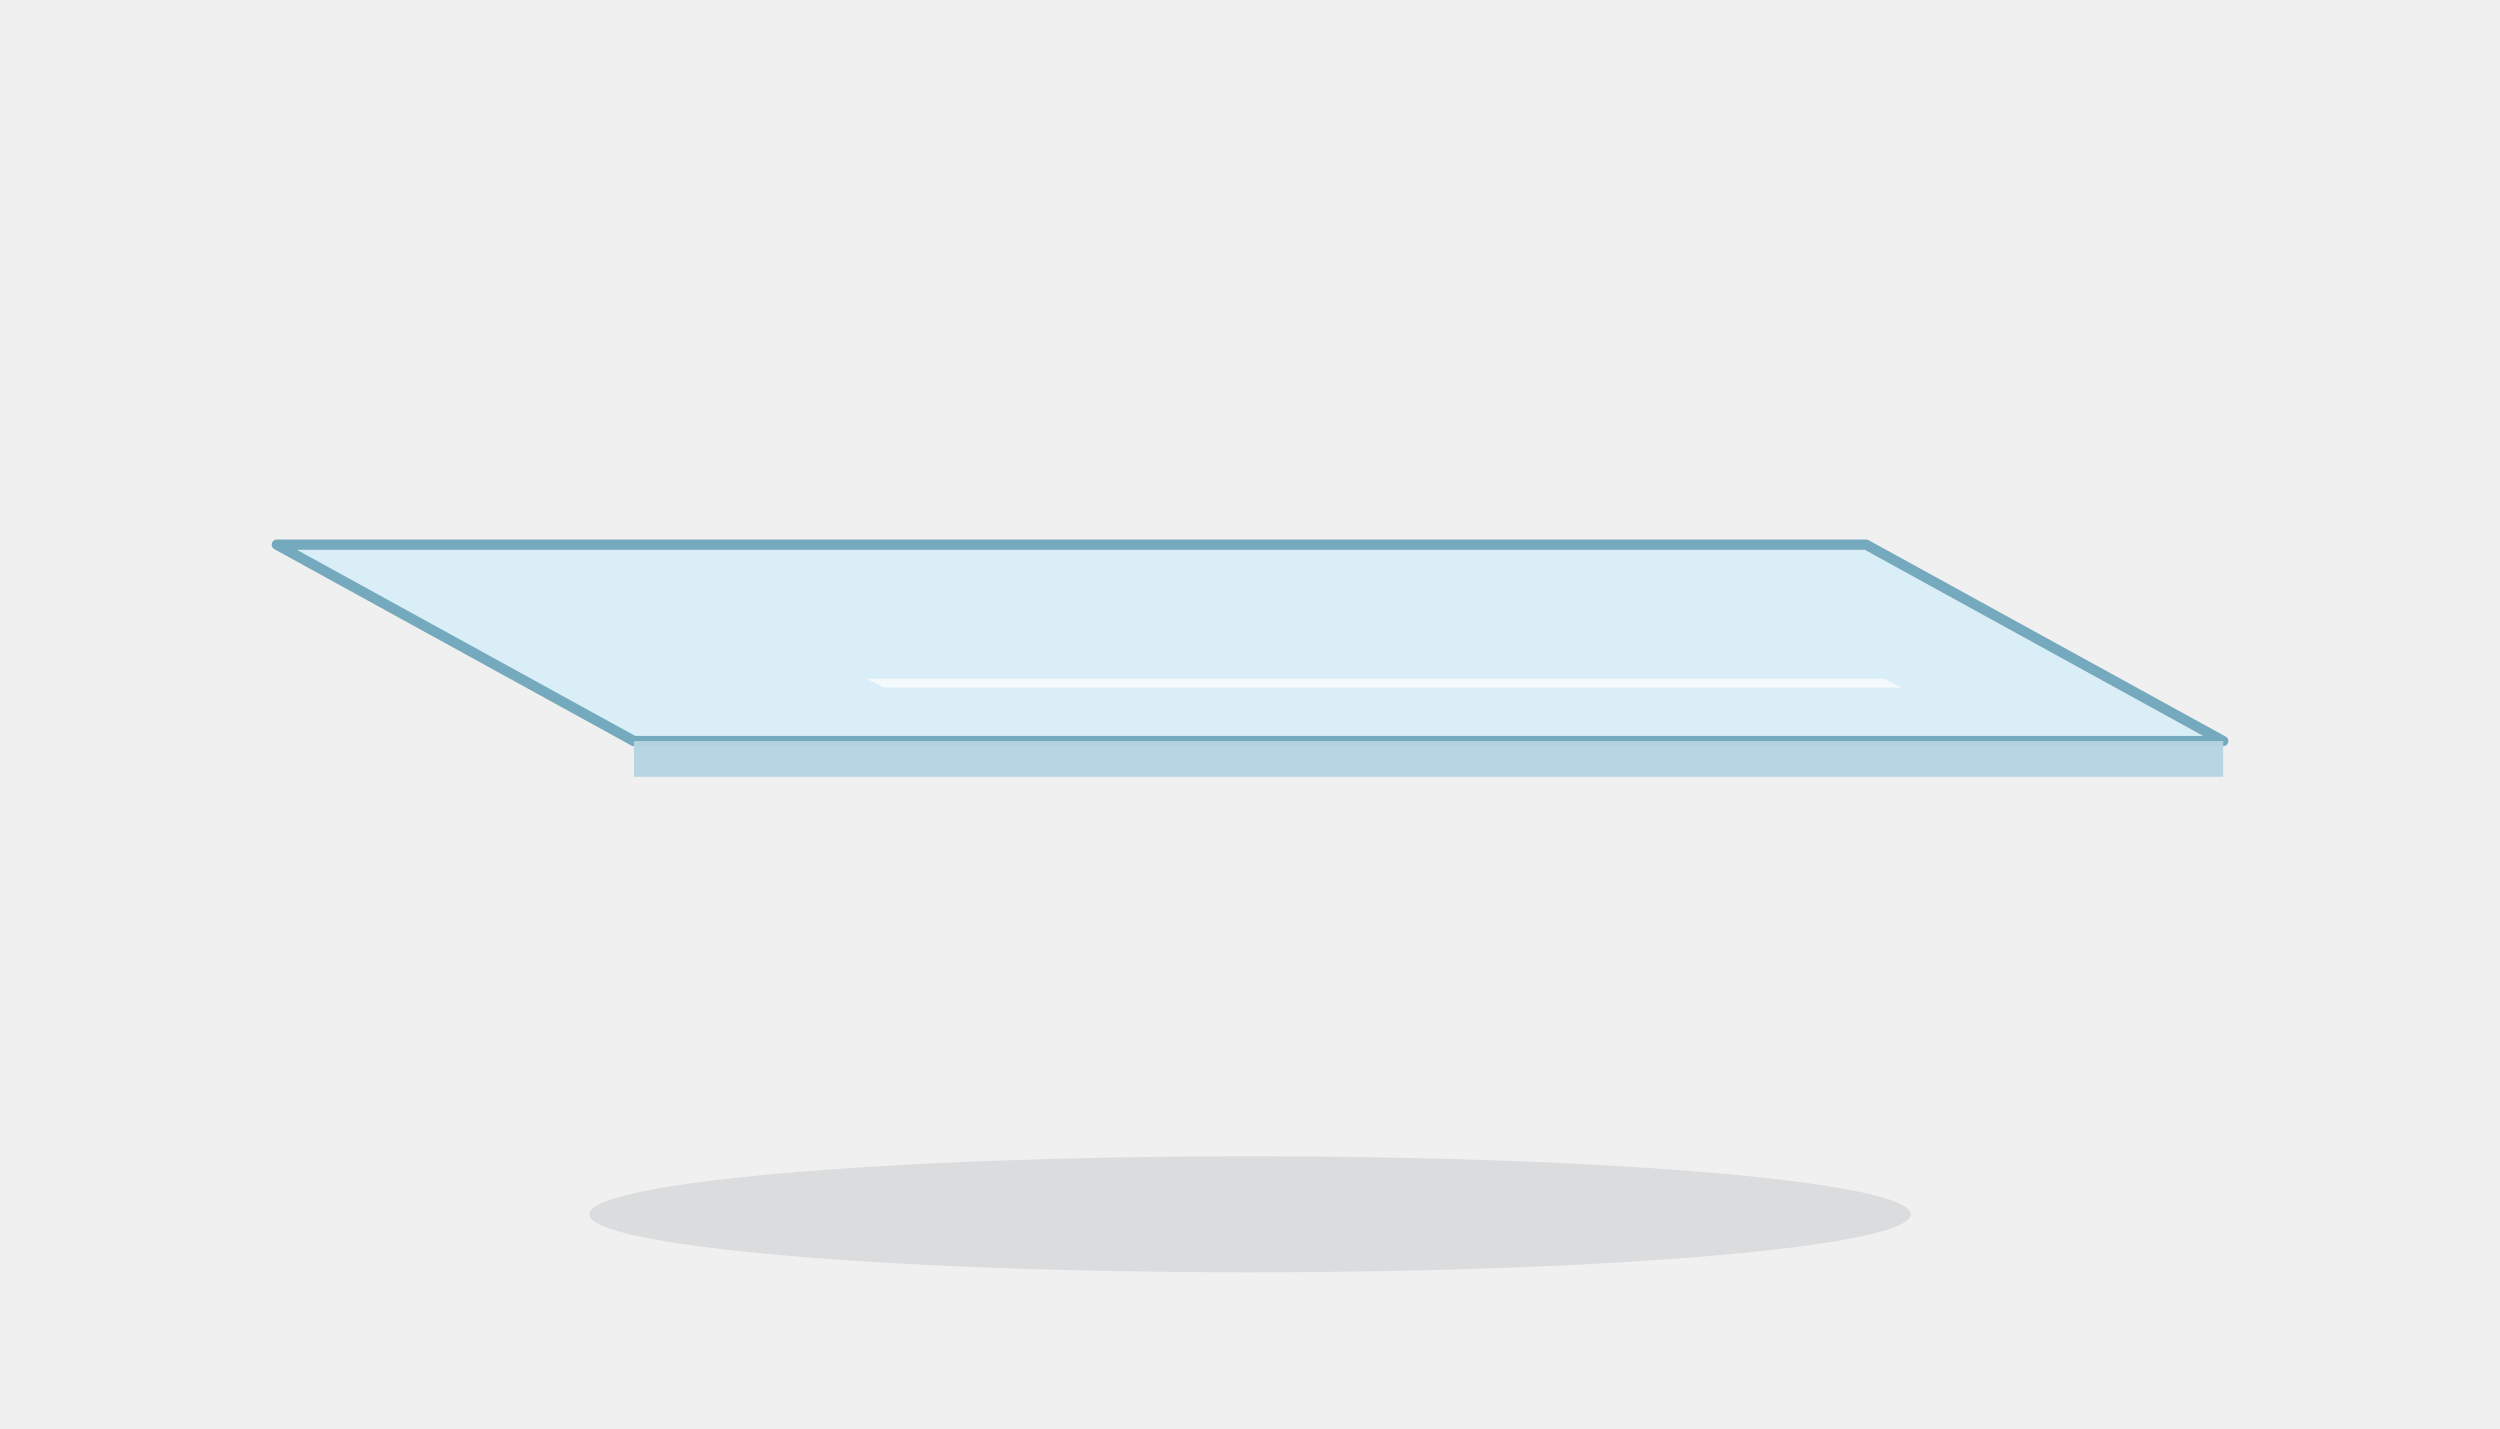
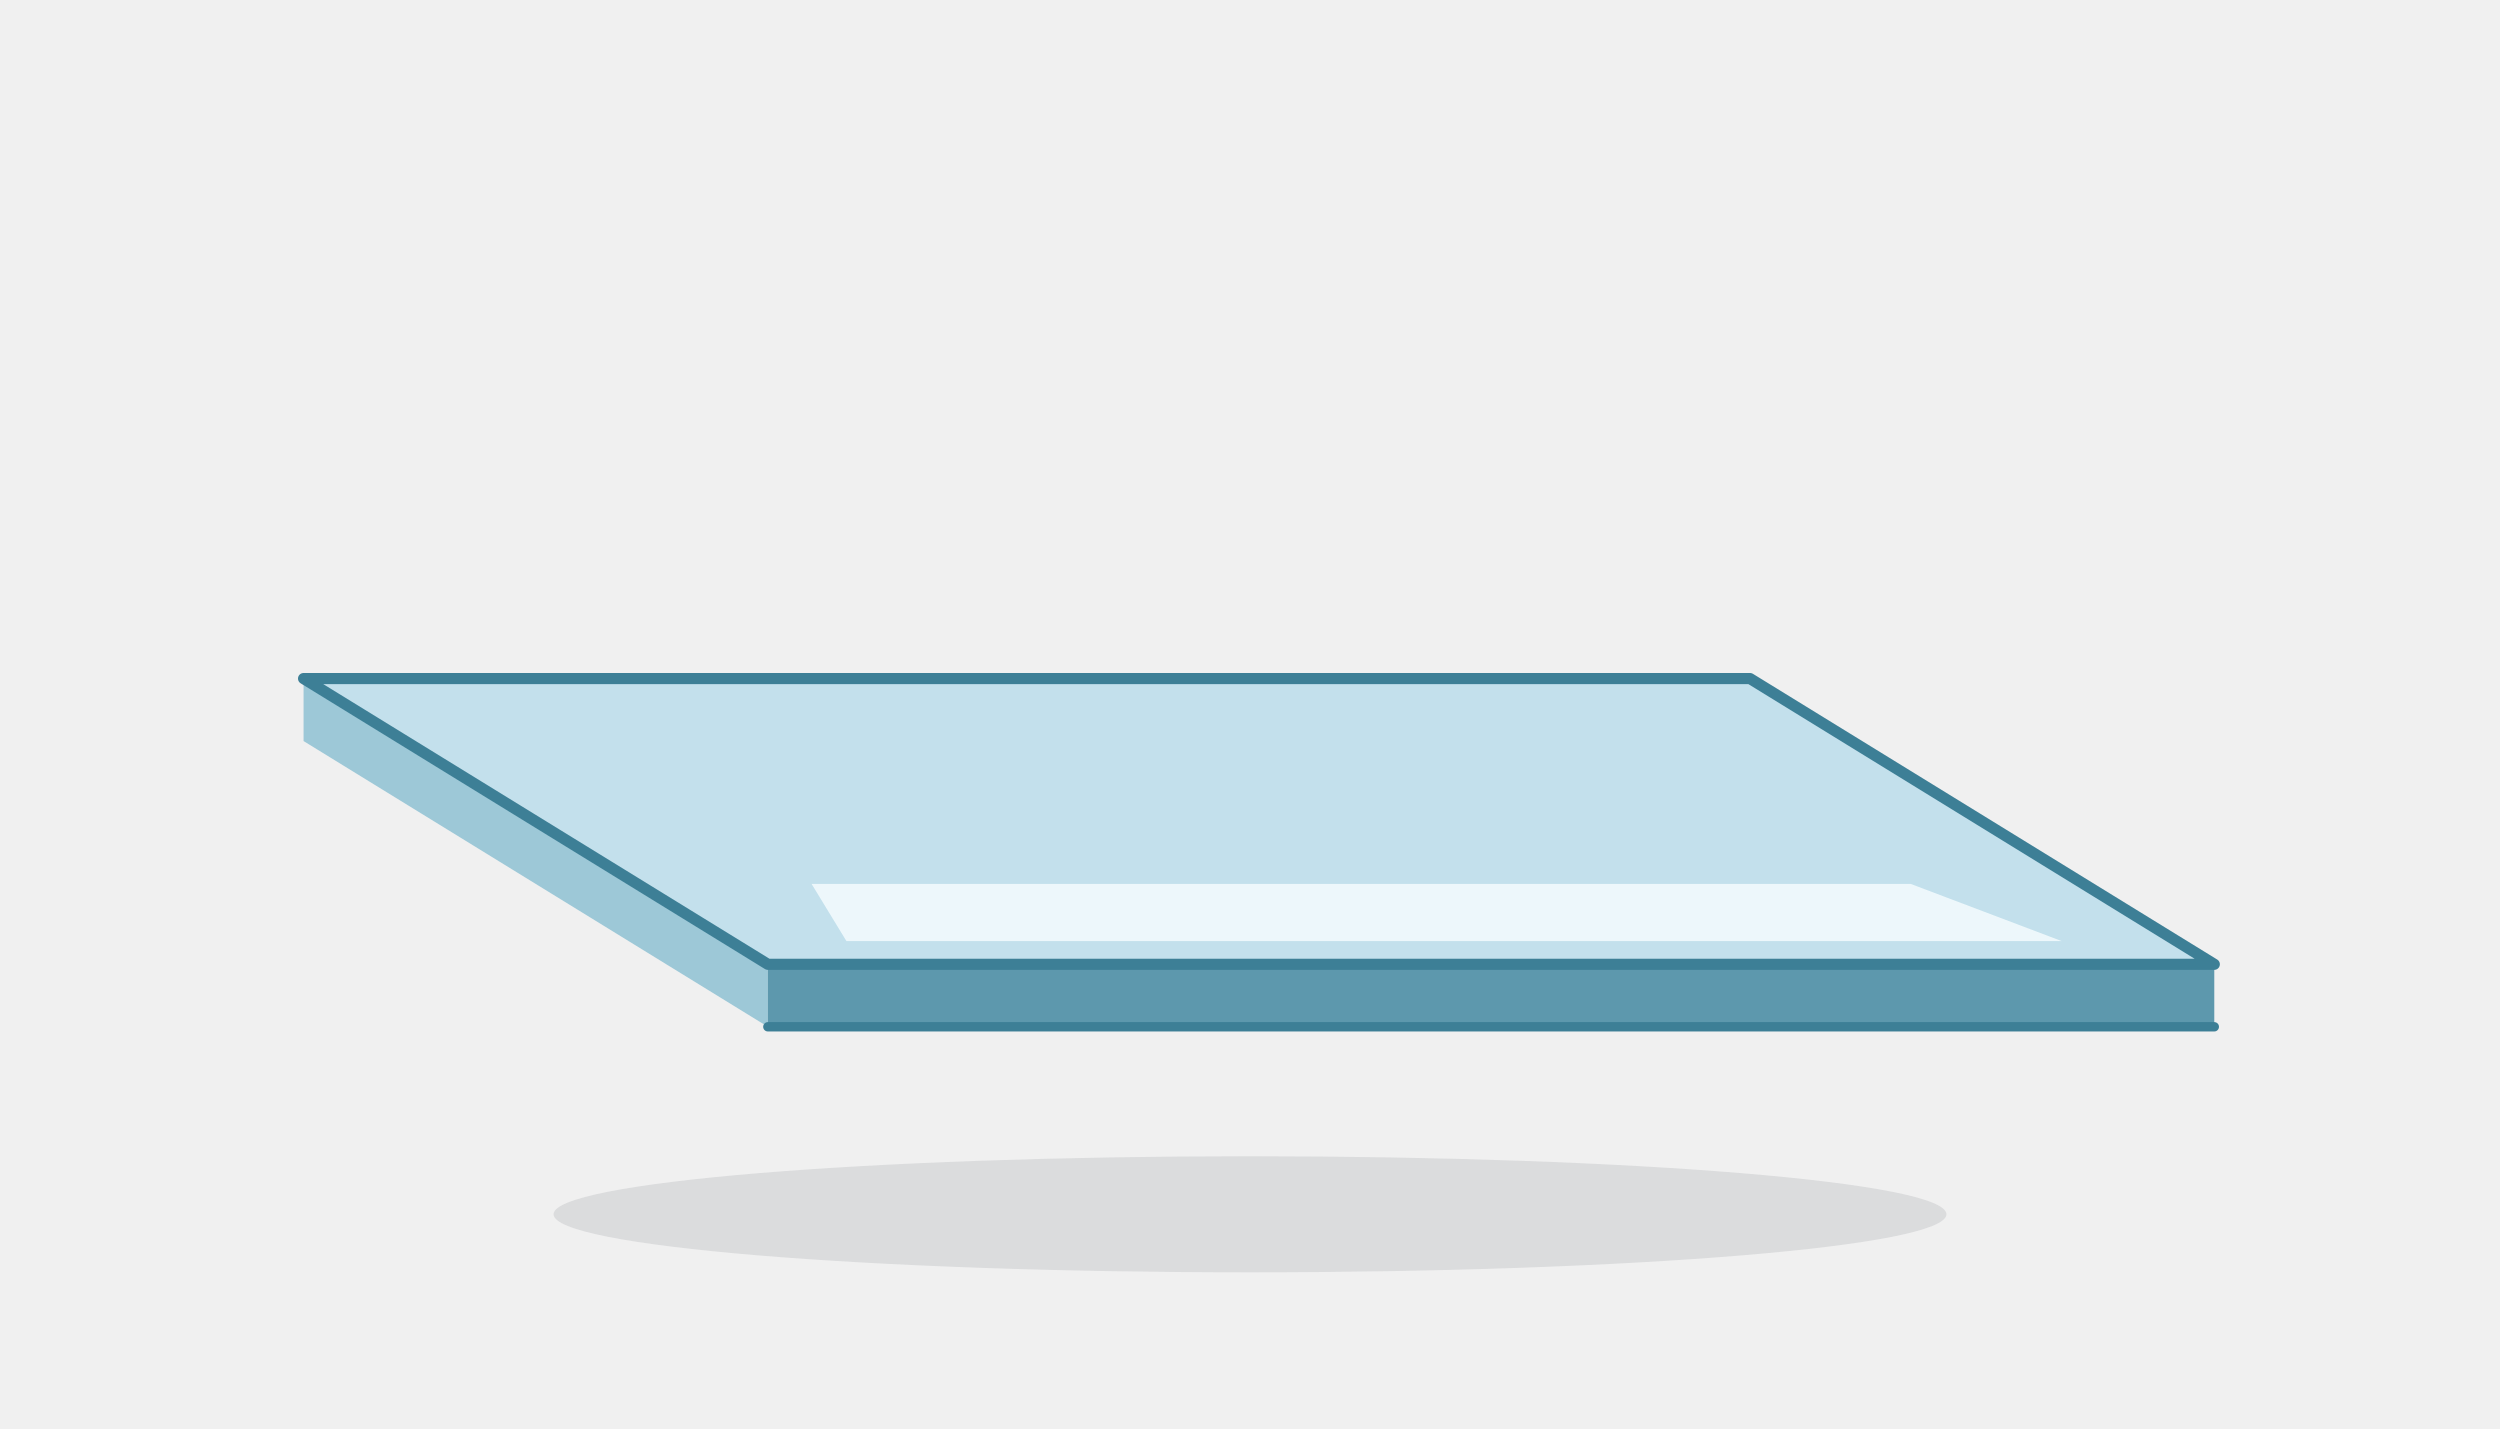
<svg xmlns="http://www.w3.org/2000/svg" viewBox="0 0 280 160">
-   <ellipse cx="140" cy="136" rx="74" ry="6.5" fill="#1b2430" opacity="0.10" />
-   <g transform="translate(13.0 -29.0)">
-     <path d="M 58.0 112.0 L 236.0 112.0 L 196.0 90.0 L 18.0 90.0 Z" fill="#d7eef6" stroke="#6aa3b8" stroke-width="1.15" stroke-linejoin="round" stroke-linecap="round" opacity="0.92" />
-     <path d="M 58.0 112.0 L 236.0 112.0 L 236.0 116.0 L 58.0 116.0 Z" fill="#b5d5e4" opacity="0.95" />
-     <path d="M 86.0 106.0 L 200.0 106.0 L 198.0 105.0 L 84.0 105.0 Z" fill="#ffffff" opacity="0.7" />
-   </g>
+   <ellipse cx="140" cy="136" rx="78" ry="6.5" fill="#1b2430" opacity="0.10" />
+   <path d="M86.0 108.0 L34.0 76.0 L34.0 83.0 L86.0 115.0 Z" fill="#9dc8d7" />
+   <path d="M86.0 108.0 L248.0 108.0 L196.0 76.0 L34.0 76.0 Z" fill="#c3e0ec" />
+   <path d="M94.8 105.4 L230.9 105.4 L214.0 99.0 L90.9 99.0 Z" fill="#f5fcfe" opacity="0.85" />
+   <path d="M86.0 108.0 L248.0 108.0 L248.0 115.0 L86.0 115.0 Z" fill="#5d98ad" />
+   <path d="M86.0 108.0 L248.0 108.0 L196.0 76.0 L34.0 76.0 L86.0 108.0" fill="none" stroke="#3d7f96" stroke-width="1.25" stroke-linejoin="round" stroke-linecap="round" />
+   <path d="M86.0 115.0 L248.0 115.0" fill="none" stroke="#3d7f96" stroke-width="1.05" stroke-linejoin="round" stroke-linecap="round" />
</svg>
